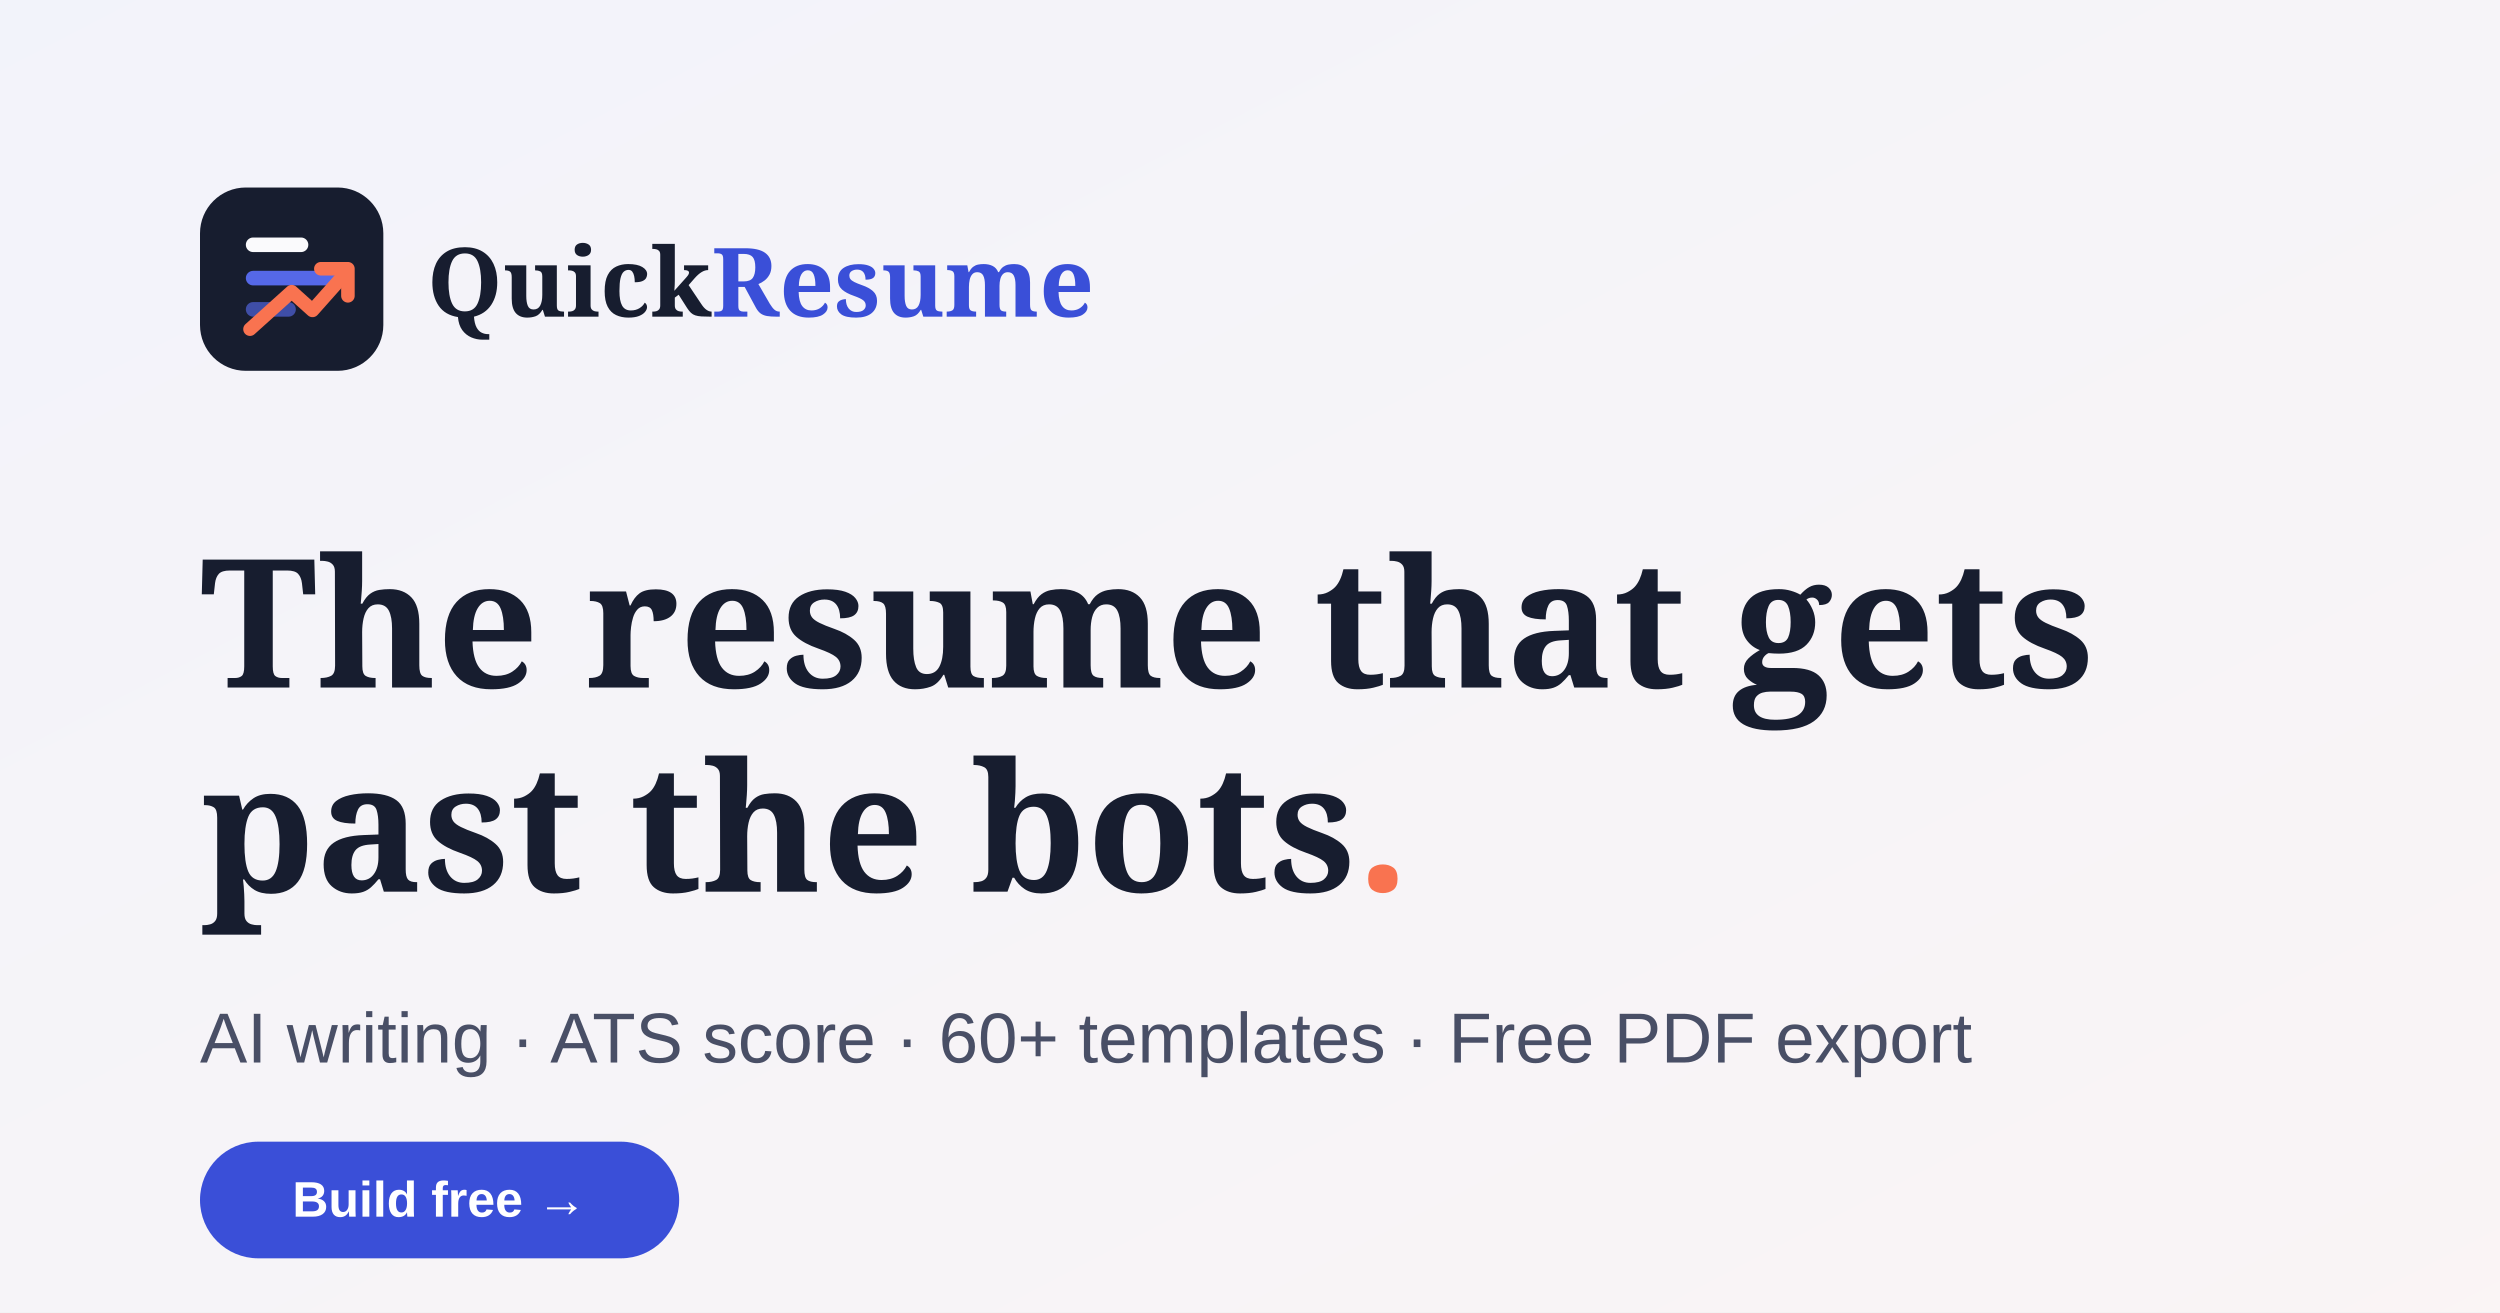
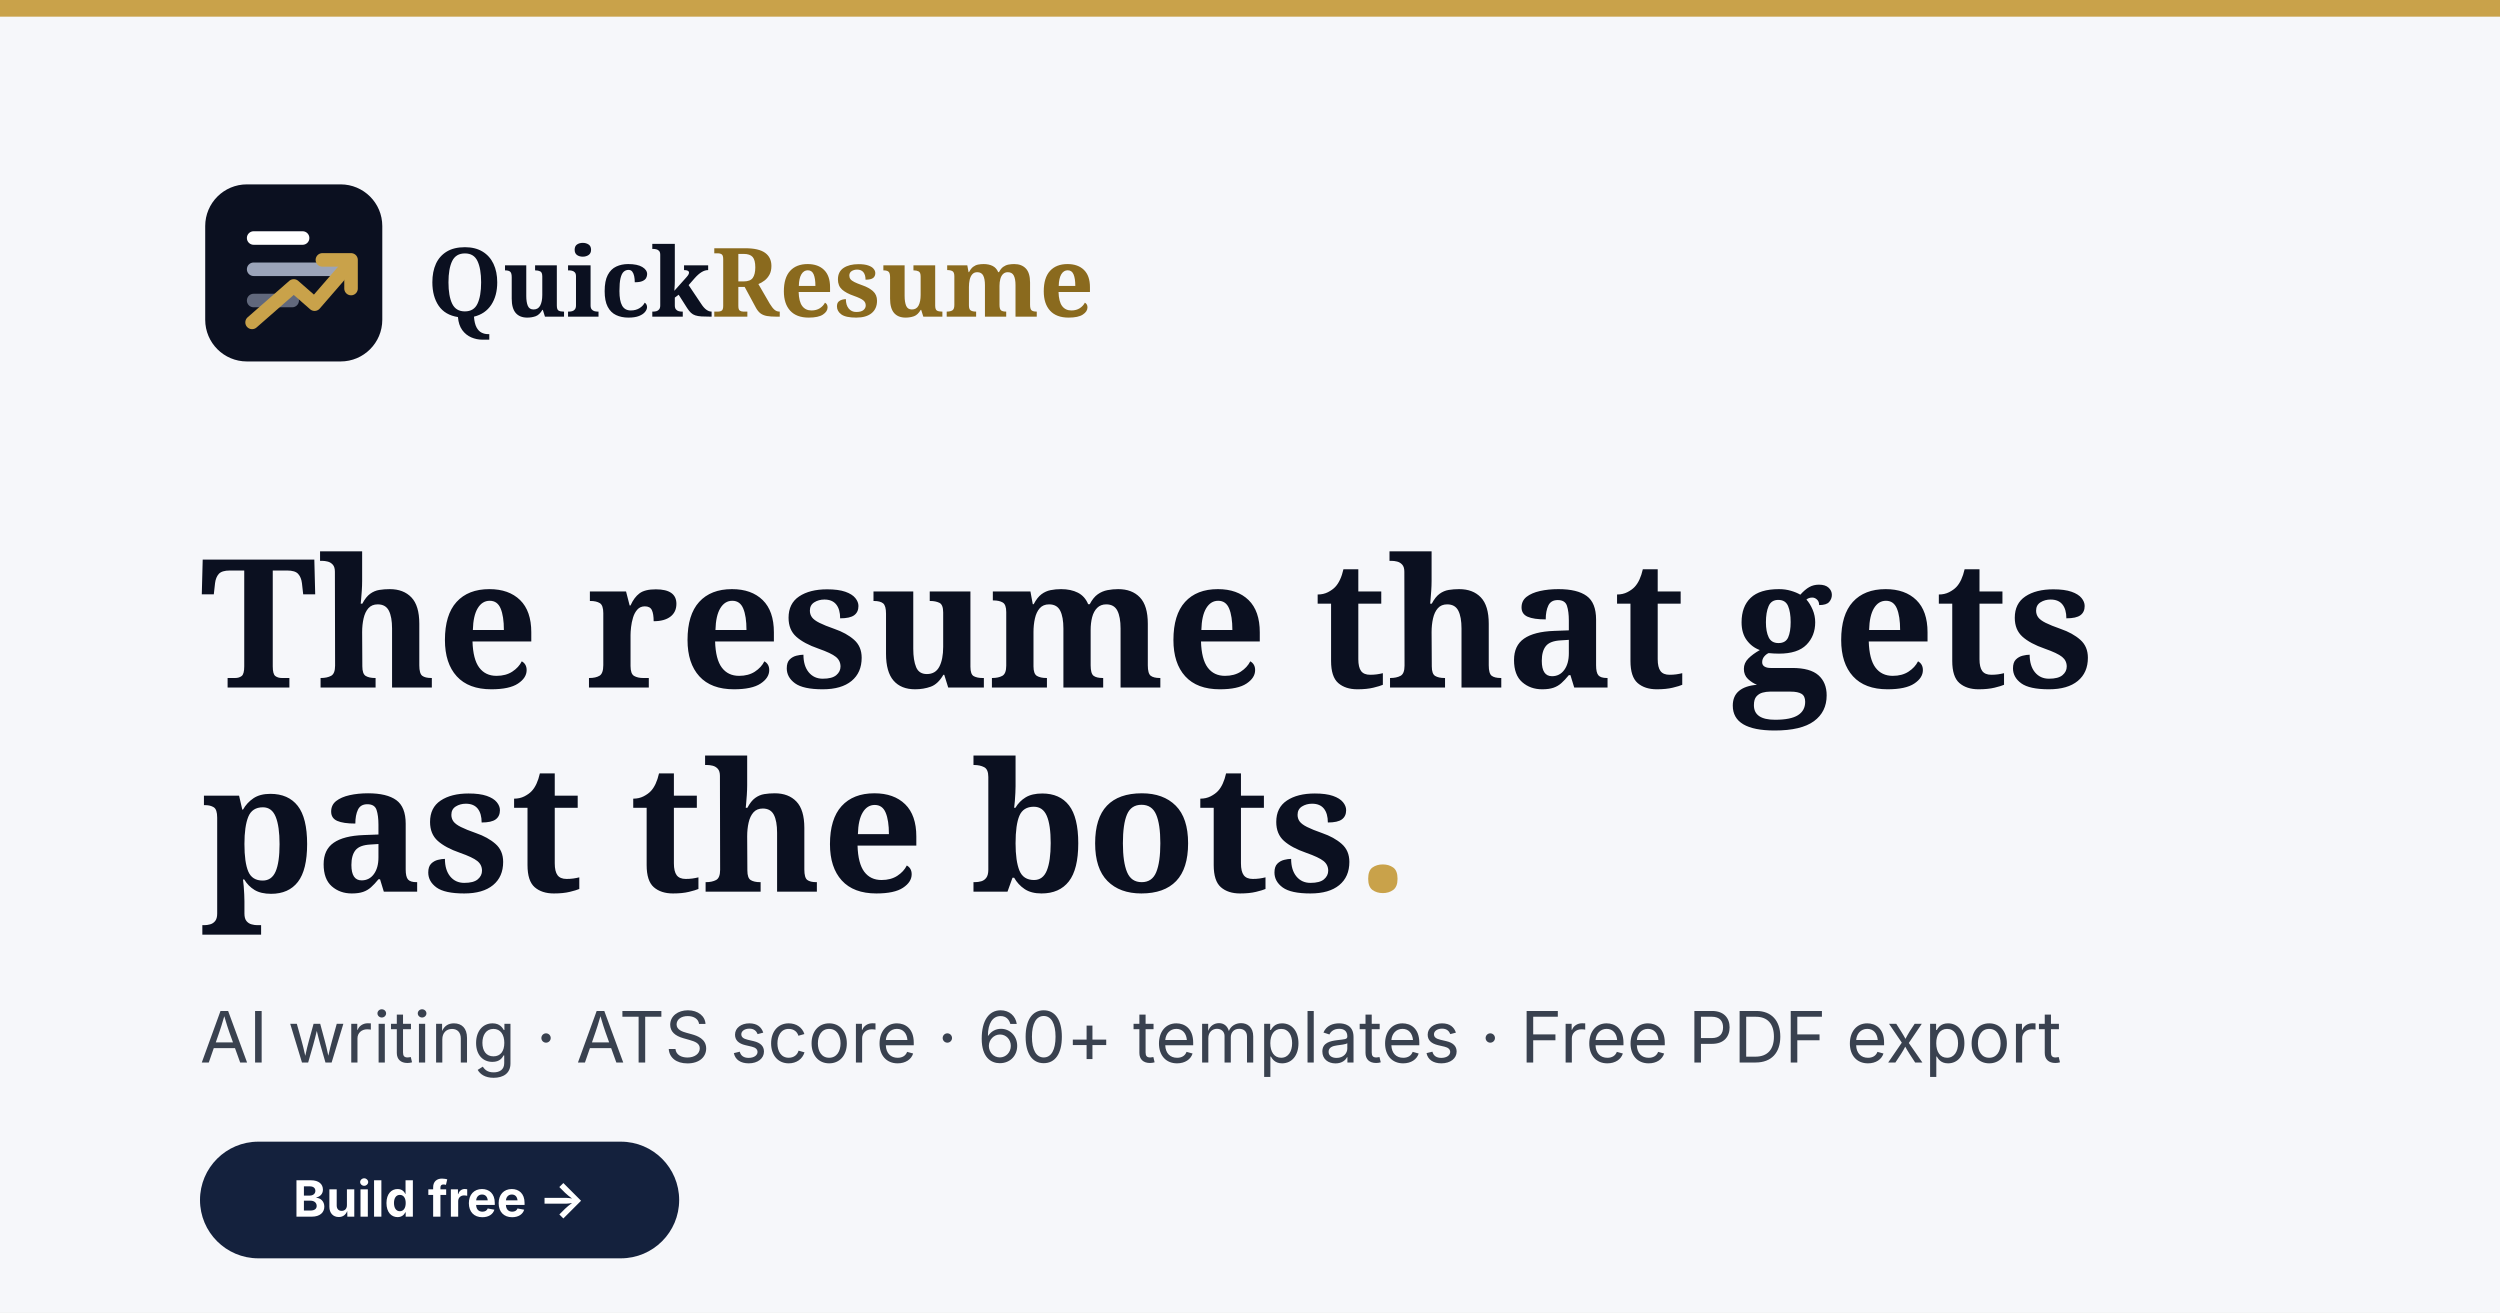
<svg xmlns="http://www.w3.org/2000/svg" width="1200" height="630" viewBox="0 0 1200 630">
-   <rect width="1200" height="630" fill="#FAFAFC" />
-   <rect width="1200" height="630" fill="url(#g)" opacity="0.04" />
-   <defs>
-     <linearGradient id="g" x1="0" y1="0" x2="1" y2="1">
-       <stop offset="0" stop-color="#3A4FD8" />
-       <stop offset="1" stop-color="#F97350" />
-     </linearGradient>
-   </defs>
-   <g transform="translate(96,90)">
-     <rect x="0" y="0" width="88" height="88" rx="22" fill="#171D2F" />
-     <rect x="22" y="24" width="30" height="7" rx="3.5" fill="#FAFAFC" />
-     <rect x="22" y="40" width="44" height="7" rx="3.5" fill="#5568E8" />
-     <rect x="22" y="55" width="24" height="7" rx="3.5" fill="#5568E8" opacity="0.65" />
-     <path d="M24 68 L44 50 L54 59 L70 41" stroke="#F97350" stroke-width="6.5" fill="none" stroke-linecap="round" stroke-linejoin="round" />
-     <path d="M58 39 h13 v13" stroke="#F97350" stroke-width="6.5" fill="none" stroke-linecap="round" stroke-linejoin="round" />
+   <rect width="1200" height="630" fill="#F6F7FA" />
+   <rect x="0" y="0" width="1200" height="8" fill="#C9A24A" />
+   <g transform="translate(96,86) scale(2.5)">
+     <rect x="1" y="1" width="34" height="34" rx="8" fill="#0B1020" />
+     <rect x="9" y="10" width="12" height="2.6" rx="1.3" fill="#FFFFFF" />
+     <rect x="9" y="16" width="18" height="2.6" rx="1.3" fill="#9BA4B9" />
+     <rect x="9" y="22" width="10" height="2.6" rx="1.3" fill="#9BA4B9" opacity="0.6" />
+     <path d="M10 27.5 L18 20.5 L22 24 L28.5 16.5" stroke="#C9A24A" stroke-width="2.6" fill="none" stroke-linecap="round" stroke-linejoin="round" />
+     <path d="M23.5 15.5 h5.5 v5.5" stroke="#C9A24A" stroke-width="2.6" fill="none" stroke-linecap="round" stroke-linejoin="round" />
  </g>
-   <text x="205" y="152" font-family="Georgia, serif" font-size="46" font-weight="700" fill="#171D2F">Quick<tspan fill="#3A4FD8">Resume</tspan>
+   <text x="205" y="152" font-family="'Playfair Display', Georgia, serif" font-size="46" font-weight="600" fill="#0B1020">Quick<tspan fill="#8A6A1E">Resume</tspan>
  </text>
-   <text x="96" y="330" font-family="Georgia, serif" font-size="86" font-weight="700" fill="#171D2F">The resume that gets</text>
-   <text x="96" y="428" font-family="Georgia, serif" font-size="86" font-weight="700" fill="#171D2F">past the bots<tspan fill="#F97350">.</tspan>
+   <text x="96" y="330" font-family="'Playfair Display', Georgia, serif" font-size="86" font-weight="700" fill="#0B1020">The resume that gets</text>
+   <text x="96" y="428" font-family="'Playfair Display', Georgia, serif" font-size="86" font-weight="700" fill="#0B1020">past the bots<tspan fill="#C9A24A">.</tspan>
  </text>
-   <text x="96" y="510" font-family="Arial, sans-serif" font-size="34" fill="#494F66">AI writing · ATS score · 60+ templates · Free PDF export</text>
+   <text x="96" y="510" font-family="Inter, Arial, sans-serif" font-size="34" fill="#39414F">AI writing · ATS score · 60+ templates · Free PDF export</text>
  <g transform="translate(96,548)">
-     <rect x="0" y="0" width="230" height="56" rx="28" fill="#3A4FD8" />
-     <text x="115" y="36" font-family="Arial, sans-serif" font-size="24" font-weight="700" fill="#FFFFFF" text-anchor="middle">Build free →</text>
+     <rect x="0" y="0" width="230" height="56" rx="28" fill="#14213D" />
+     <text x="115" y="36" font-family="Inter, Arial, sans-serif" font-size="24" font-weight="700" fill="#FFFFFF" text-anchor="middle">Build free →</text>
  </g>
</svg>
